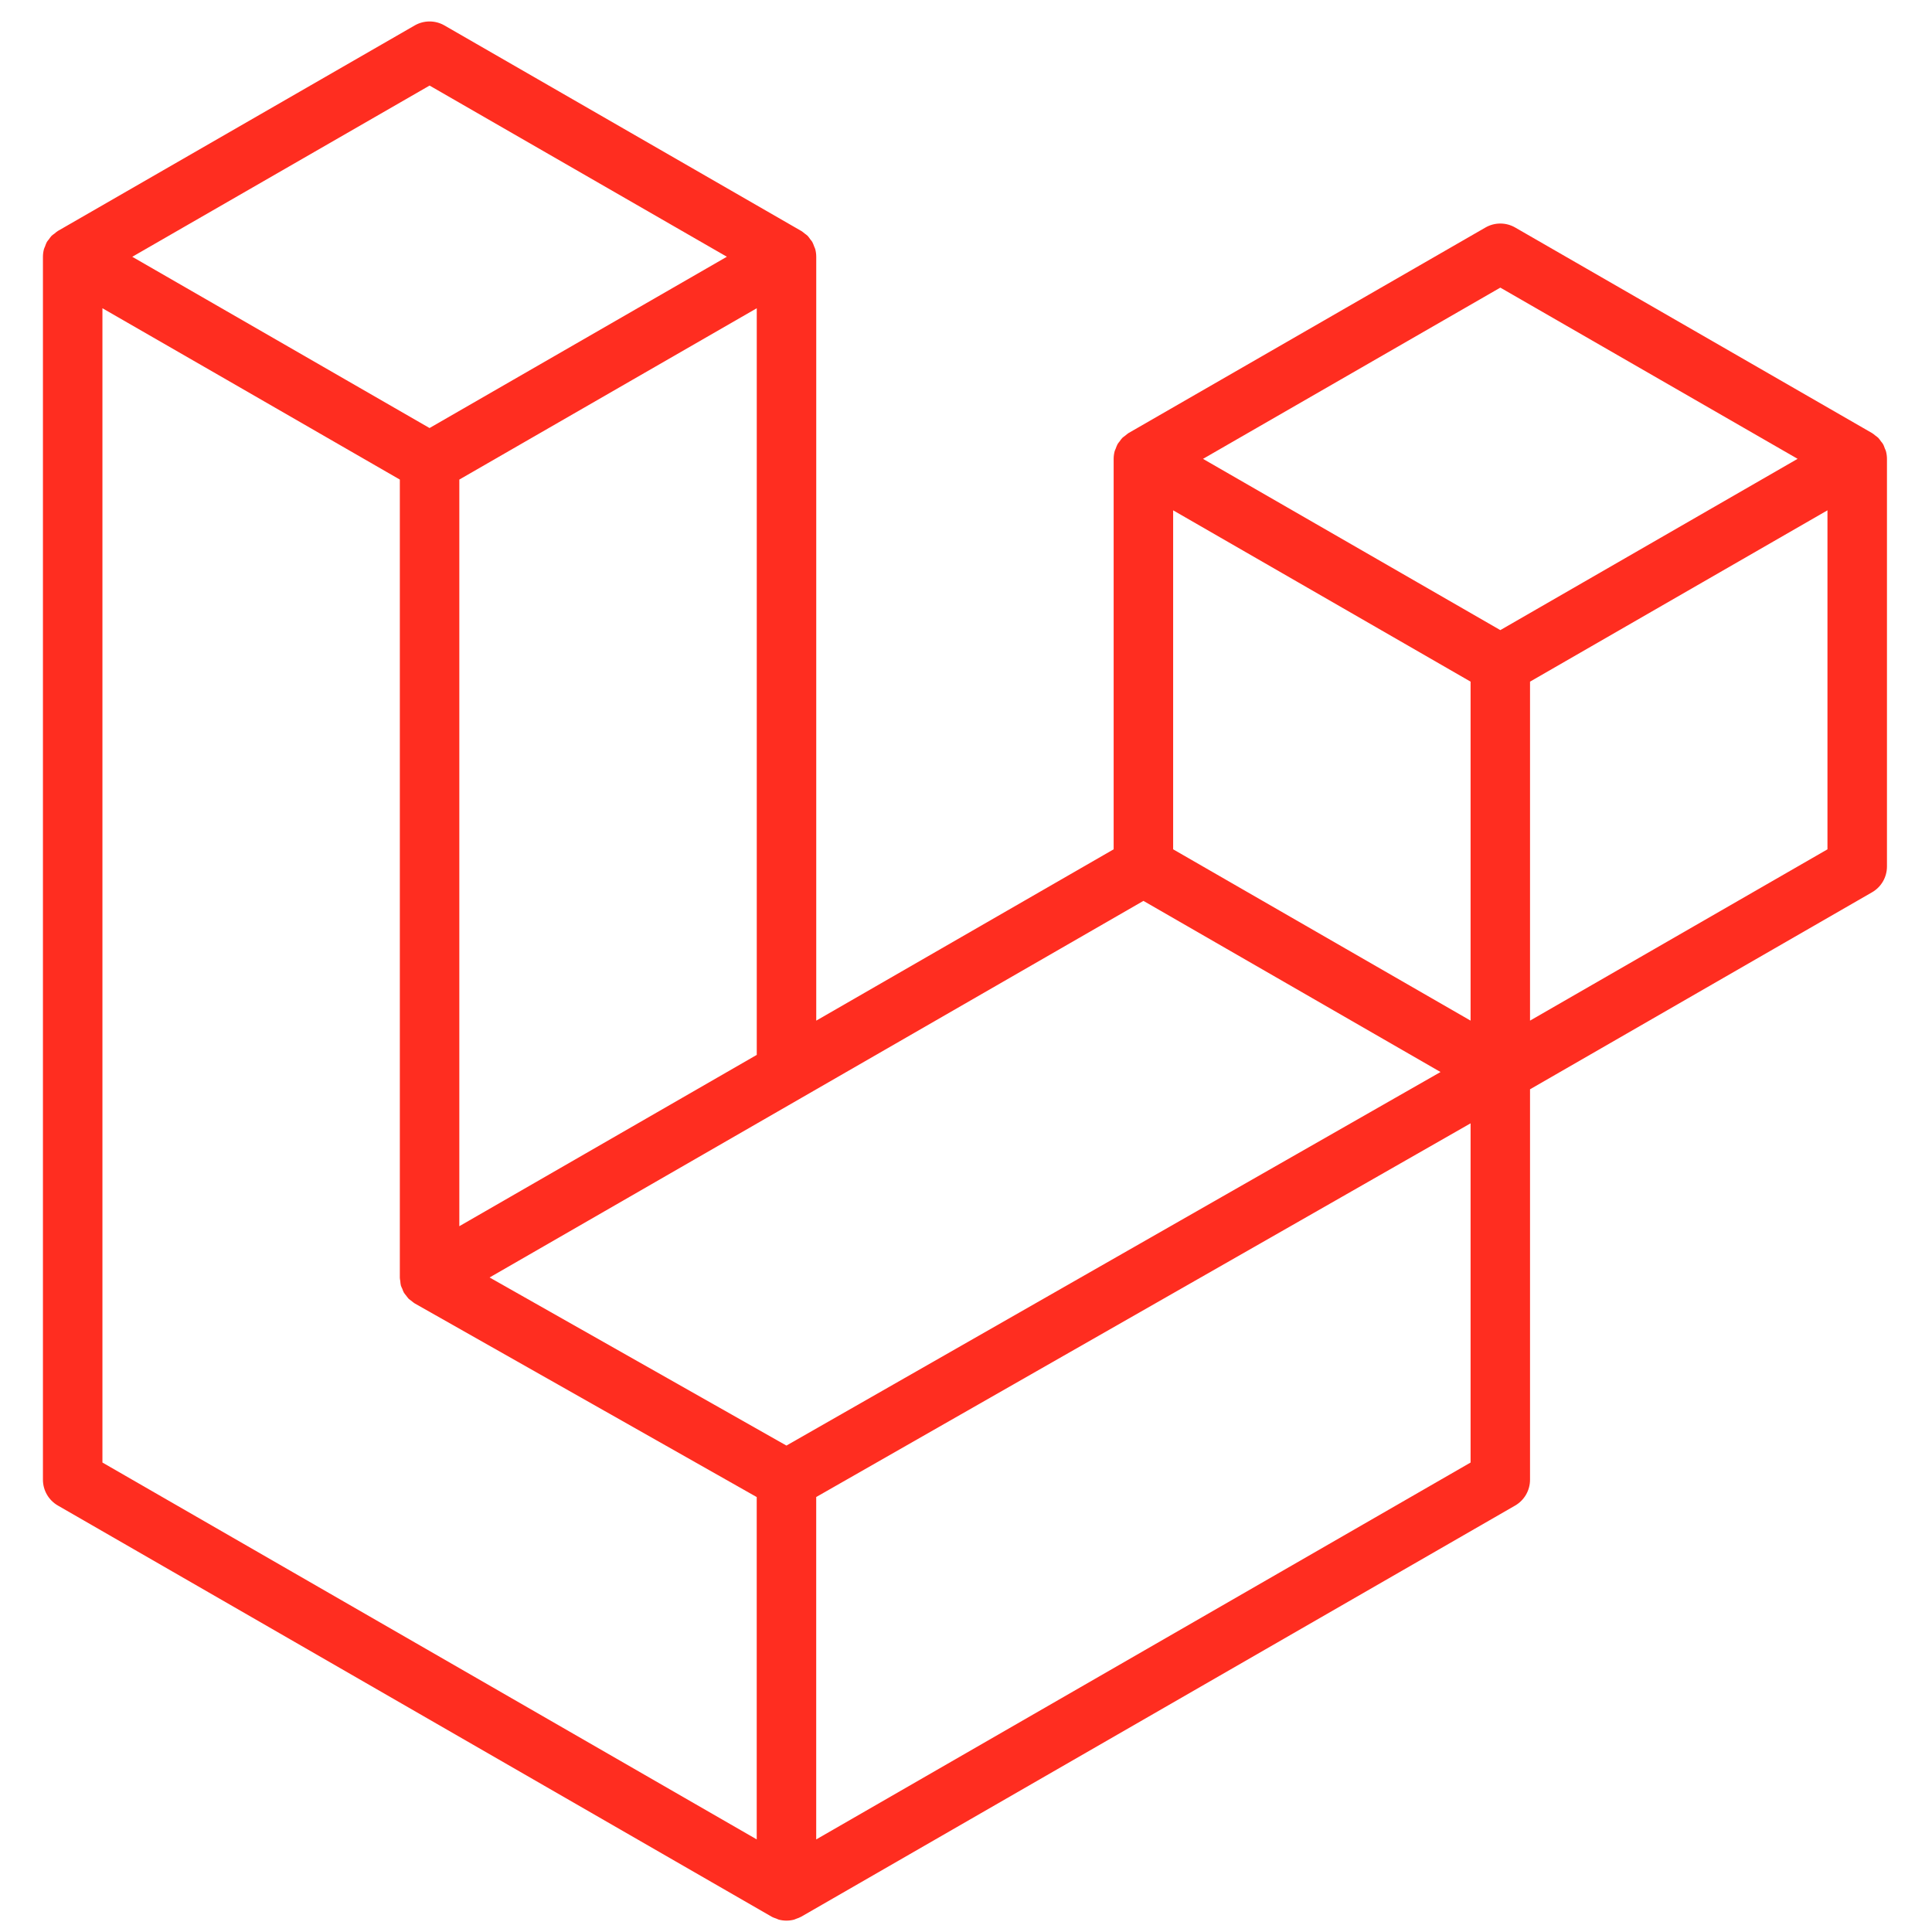
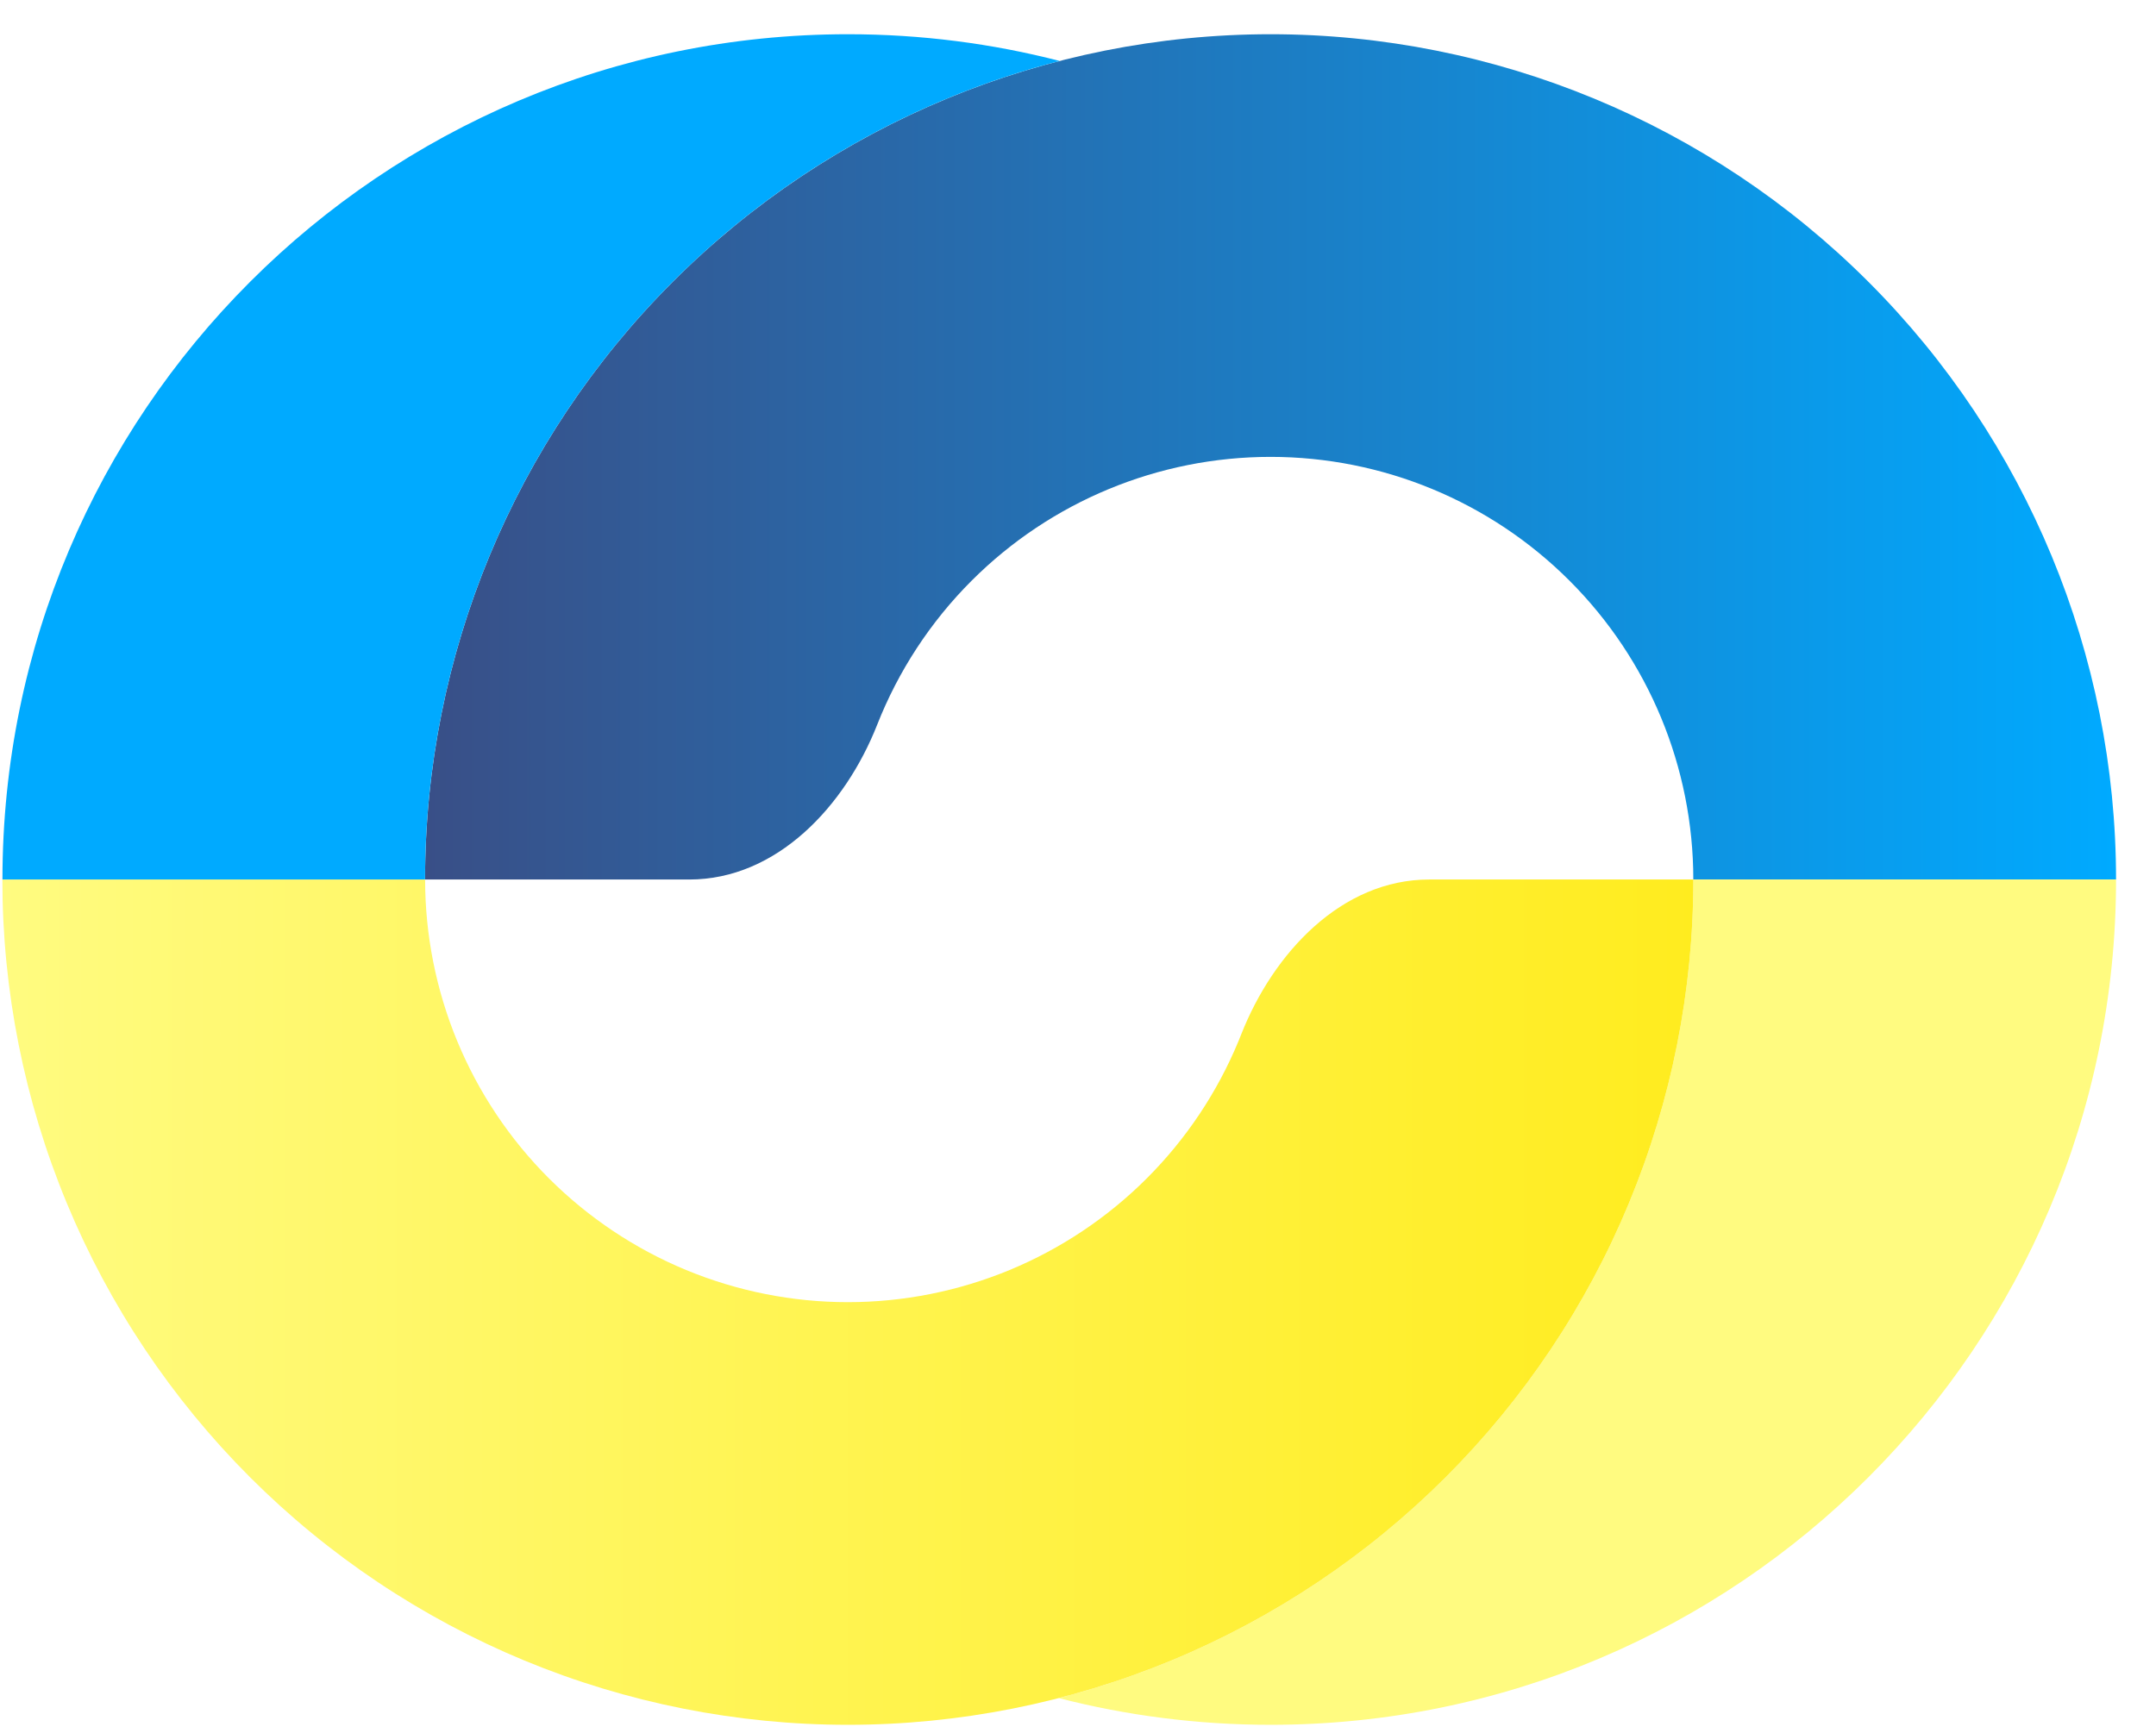
- <svg xmlns="http://www.w3.org/2000/svg" width="166" height="166" viewBox="0 0 166 166" fill="none">
-   <path fill-rule="evenodd" clip-rule="evenodd" d="M162.041 38.759C162.099 38.977 162.129 39.201 162.13 39.426V74.452C162.13 74.902 162.011 75.344 161.786 75.733C161.561 76.122 161.237 76.444 160.847 76.668L131.462 93.594V127.141C131.462 128.054 130.977 128.897 130.186 129.357L68.847 164.683C68.707 164.763 68.554 164.814 68.401 164.868C68.343 164.887 68.289 164.922 68.228 164.938C67.8 165.051 67.349 165.051 66.92 164.938C66.85 164.919 66.786 164.881 66.719 164.855C66.579 164.804 66.432 164.76 66.298 164.683L4.972 129.357C4.583 129.133 4.259 128.81 4.034 128.421C3.808 128.032 3.69 127.591 3.689 127.141L3.689 22.063C3.689 21.834 3.721 21.61 3.779 21.393C3.798 21.32 3.843 21.253 3.868 21.179C3.916 21.045 3.961 20.908 4.031 20.783C4.079 20.7 4.149 20.633 4.206 20.557C4.28 20.454 4.347 20.349 4.433 20.26C4.506 20.186 4.602 20.132 4.685 20.068C4.778 19.992 4.861 19.909 4.966 19.848L35.633 2.185C36.022 1.961 36.462 1.844 36.91 1.844C37.358 1.844 37.798 1.961 38.186 2.185L68.851 19.848H68.857C68.959 19.912 69.045 19.992 69.138 20.065C69.221 20.129 69.313 20.186 69.387 20.257C69.476 20.349 69.54 20.454 69.616 20.557C69.671 20.633 69.744 20.7 69.789 20.783C69.862 20.911 69.904 21.045 69.955 21.179C69.98 21.253 70.025 21.32 70.044 21.396C70.103 21.614 70.133 21.838 70.133 22.063V87.694L95.686 72.974V39.423C95.686 39.2 95.718 38.973 95.775 38.759C95.798 38.683 95.839 38.615 95.865 38.542C95.916 38.408 95.96 38.271 96.031 38.146C96.079 38.063 96.149 37.996 96.203 37.92C96.279 37.818 96.343 37.712 96.433 37.623C96.506 37.549 96.599 37.495 96.681 37.431C96.777 37.355 96.86 37.272 96.962 37.211L127.633 19.548C128.021 19.324 128.461 19.206 128.91 19.206C129.358 19.206 129.798 19.324 130.186 19.548L160.85 37.211C160.959 37.275 161.042 37.355 161.137 37.428C161.217 37.492 161.31 37.549 161.383 37.62C161.473 37.712 161.536 37.818 161.613 37.92C161.67 37.996 161.741 38.063 161.785 38.146C161.859 38.271 161.9 38.408 161.951 38.542C161.98 38.615 162.021 38.683 162.041 38.759ZM157.018 72.974V43.848L146.287 50.028L131.462 58.568V87.694L157.021 72.974H157.018ZM126.354 125.663V96.518L111.771 104.85L70.13 128.626V158.046L126.354 125.663ZM8.801 26.485V125.663L65.018 158.043V128.629L35.649 112L35.64 111.994L35.627 111.988C35.528 111.93 35.445 111.847 35.353 111.777C35.273 111.713 35.18 111.662 35.11 111.592L35.104 111.582C35.021 111.502 34.963 111.403 34.893 111.314C34.829 111.228 34.753 111.154 34.702 111.065L34.699 111.055C34.641 110.96 34.606 110.845 34.565 110.736C34.523 110.64 34.469 110.551 34.443 110.449C34.411 110.328 34.405 110.197 34.392 110.072C34.379 109.976 34.354 109.881 34.354 109.785V109.778V41.205L19.532 32.662L8.801 26.485ZM36.913 7.35L11.364 22.063L36.907 36.777L62.453 22.06L36.907 7.35H36.913ZM50.2 99.174L65.022 90.637V26.485L54.291 32.665L39.466 41.205V105.357L50.2 99.174ZM128.91 24.713L103.363 39.426L128.91 54.14L154.453 39.423L128.91 24.713ZM126.354 58.568L111.529 50.028L100.798 43.848V72.974L115.619 81.511L126.354 87.694V58.568ZM67.571 124.205L105.042 102.803L123.772 92.109L98.245 77.405L68.854 94.334L42.066 109.762L67.571 124.205Z" fill="#FF2D20" />
+ <svg xmlns="http://www.w3.org/2000/svg" data-logo="logo" viewBox="0 0 51 41">
+   <g id="logogram" transform="translate(0, 0) rotate(0) ">
+     <path d="M50.055 20.81C50.055 15.506 47.948 10.419 44.197 6.668C40.447 2.917 35.359 0.81 30.055 0.81C24.751 0.81 19.664 2.917 15.913 6.668C12.162 10.419 10.055 15.506 10.055 20.81H16.305C18.376 20.81 19.991 19.074 20.75 17.147C21.248 15.882 22.004 14.719 22.984 13.739C24.859 11.864 27.403 10.81 30.055 10.81C32.707 10.81 35.251 11.864 37.126 13.739C39.002 15.614 40.055 18.158 40.055 20.81H50.055Z" fill="url(#paint0_linear_5557_2010)" />
+     <path d="M38.534 28.464C39.539 26.037 40.056 23.436 40.056 20.81H50.055C50.055 31.856 41.101 40.81 30.055 40.81C28.325 40.81 26.647 40.59 25.046 40.178C25.952 39.944 26.842 39.647 27.71 39.288C30.136 38.282 32.341 36.809 34.198 34.952C36.056 33.095 37.529 30.89 38.534 28.464Z" fill="#FFFB80" />
+     <path d="M0.056 20.81C0.056 23.436 0.573 26.037 1.579 28.464C2.584 30.89 4.057 33.095 5.914 34.952C7.771 36.809 9.976 38.282 12.402 39.288C14.829 40.293 17.43 40.81 20.056 40.81C22.683 40.81 25.283 40.293 27.71 39.288C30.136 38.282 32.341 36.809 34.198 34.952C36.056 33.095 37.529 30.89 38.534 28.464C39.539 26.037 40.056 23.436 40.056 20.81H33.806C31.735 20.81 30.12 22.546 29.361 24.473C29.34 24.527 29.318 24.582 29.295 24.637C28.792 25.85 28.056 26.953 27.127 27.881C26.199 28.809 25.096 29.546 23.883 30.049C22.67 30.551 21.369 30.81 20.056 30.81C18.743 30.81 17.443 30.551 16.229 30.049C15.016 29.546 13.914 28.809 12.985 27.881C12.056 26.953 11.32 25.85 10.817 24.637C10.315 23.424 10.056 22.123 10.056 20.81H0.056Z" fill="url(#paint1_linear_5557_2010)" />
+     <path d="M0.058 20.81C0.058 9.764 9.012 0.81 20.058 0.81C21.787 0.81 23.465 1.029 25.066 1.442C21.632 2.327 18.463 4.117 15.913 6.668C12.162 10.419 10.055 15.506 10.055 20.81H0.058Z" fill="#00AAFF" />
+   </g>
+   <g id="logotype" transform="translate(51, 20.5)" />
+   <defs>
+     <linearGradient id="paint0_linear_5557_2010" x1="50.055" y1="10.81" x2="10.055" y2="10.81" gradientUnits="userSpaceOnUse">
+       <stop stop-color="#00AAFF" />
+       <stop offset="1" stop-color="#394F87" />
+     </linearGradient>
+     <linearGradient id="paint1_linear_5557_2010" x1="0.056" y1="30.81" x2="40.056" y2="30.81" gradientUnits="userSpaceOnUse">
+       <stop stop-color="#FFFB80" />
+       <stop offset="1" stop-color="#FFEC1F" />
+     </linearGradient>
+   </defs>
</svg>
